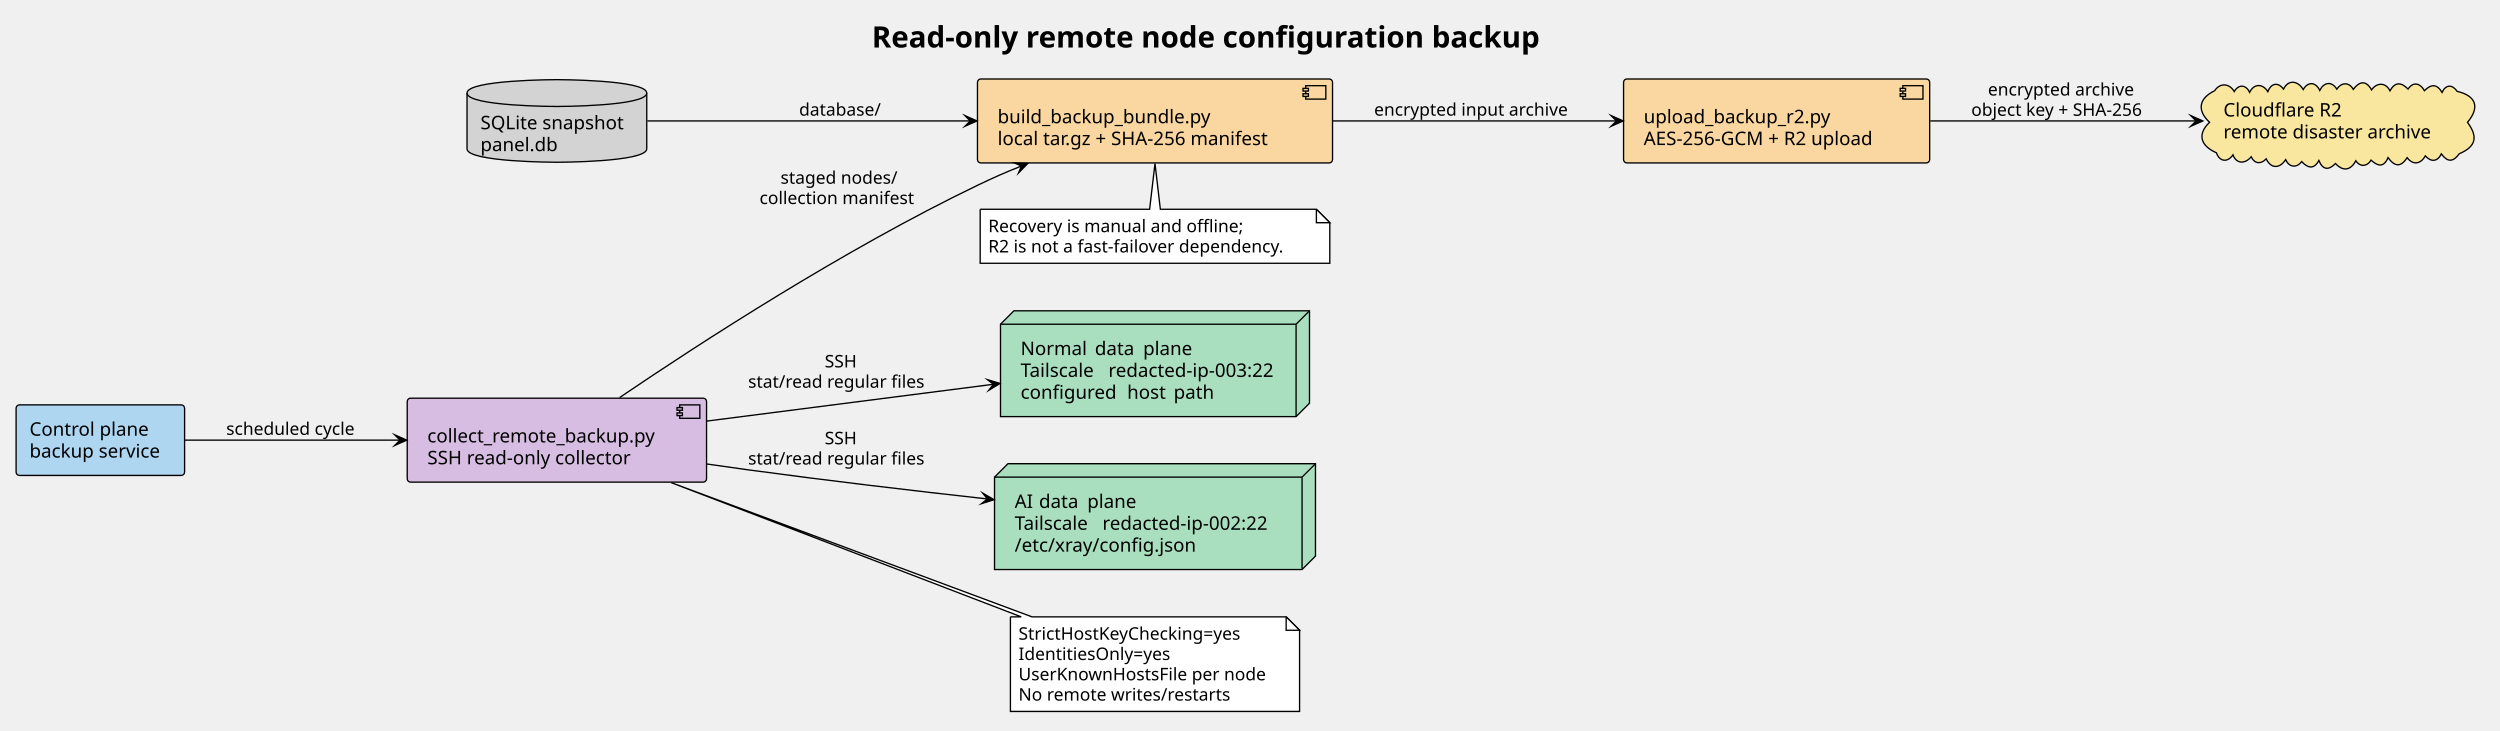
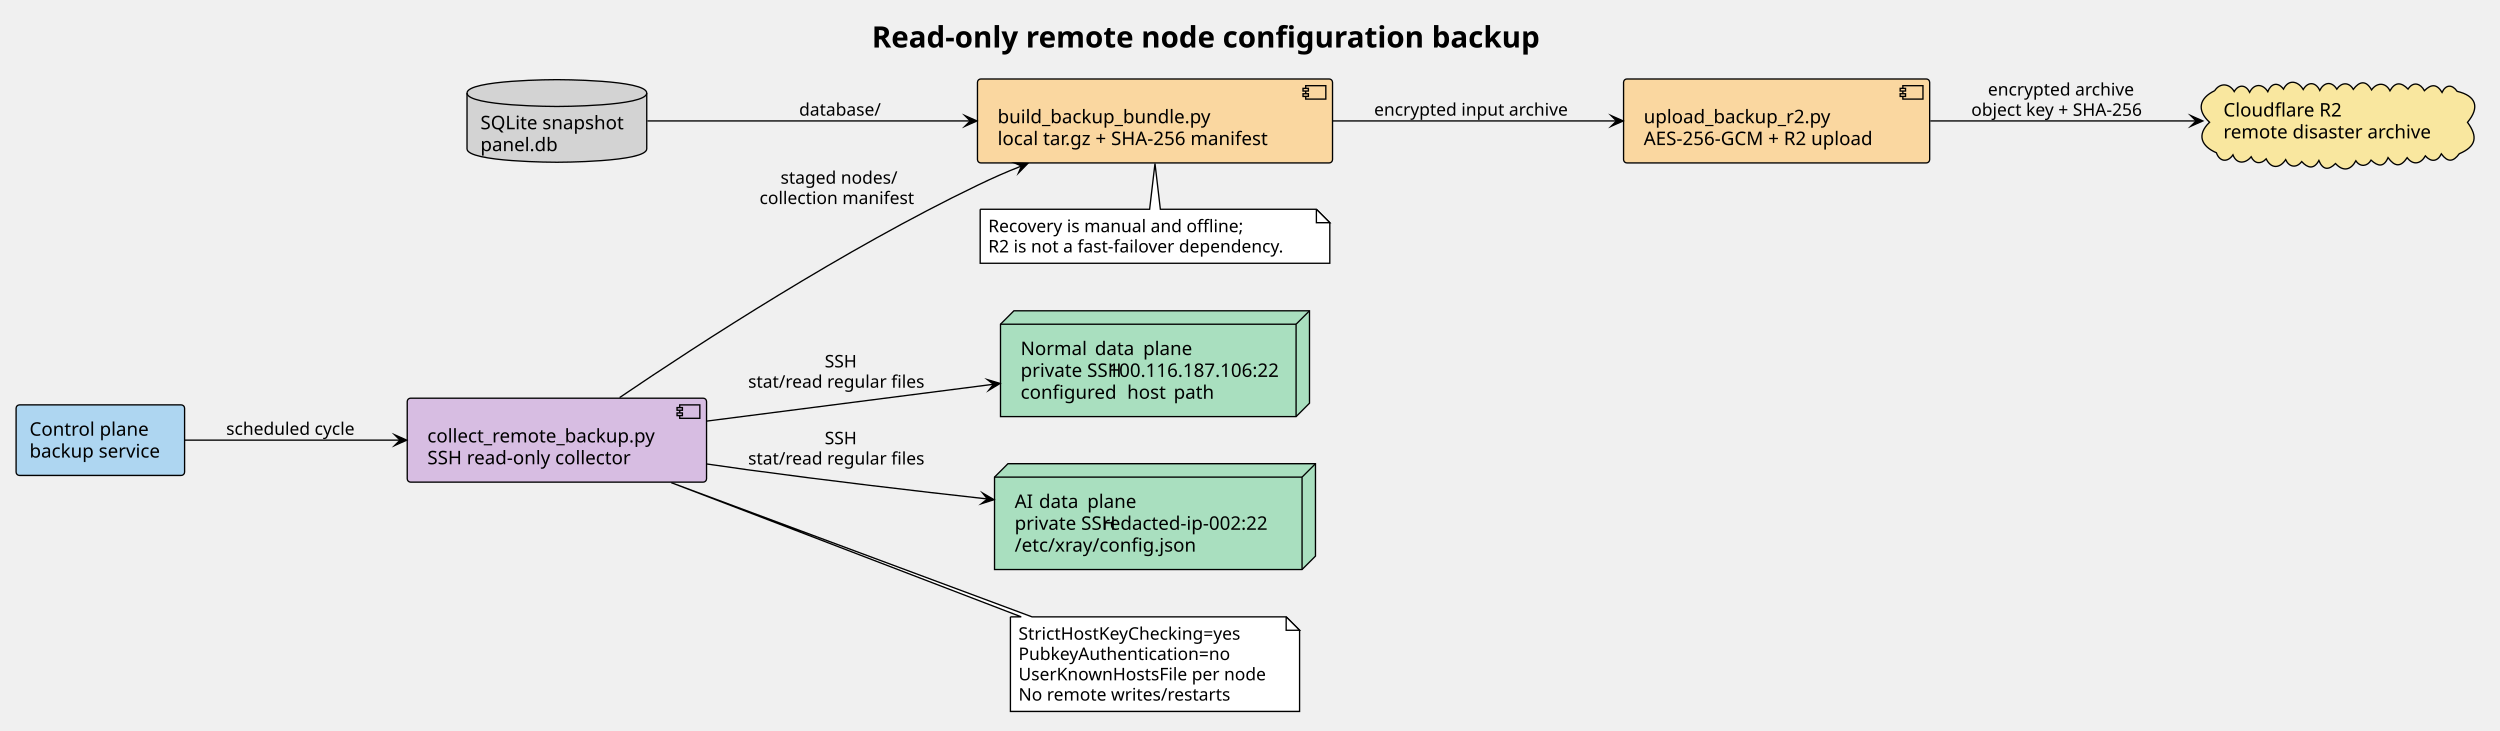
<svg xmlns="http://www.w3.org/2000/svg" contentStyleType="text/css" data-diagram-type="DESCRIPTION" height="545px" preserveAspectRatio="none" style="width:1864px;height:545px;background:#FFFFFF;" version="1.1" viewBox="0 0 1864 545" width="1864px" zoomAndPan="magnify">
  <defs />
  <g>
    <g class="title" data-source-line="2">
      <text fill="#000000" font-family="Verdana" font-size="22" font-weight="700" lengthAdjust="spacing" textLength="562.117" x="650.011" y="35.421">Read-only remote node configuration backup</text>
    </g>
    <g class="entity" data-qualified-name="control" data-source-line="5" id="ent0001">
      <rect fill="#AED6F1" height="52.594" rx="2.5" ry="2.5" style="stroke:#000000;stroke-width:1;" width="125.629" x="12" y="301.885" />
      <text fill="#000000" font-family="Verdana" font-size="14" lengthAdjust="spacing" textLength="94.206" x="22" y="324.88">Control plane</text>
      <text fill="#000000" font-family="Verdana" font-size="14" lengthAdjust="spacing" textLength="105.629" x="22" y="341.177">backup service</text>
    </g>
    <g class="entity" data-qualified-name="collector" data-source-line="6" id="ent0002">
      <rect fill="#D7BDE2" height="62.594" rx="2.5" ry="2.5" style="stroke:#000000;stroke-width:1;" width="223.169" x="303.63" y="296.885" />
      <rect fill="#D7BDE2" height="10" style="stroke:#000000;stroke-width:1;" width="15" x="506.799" y="301.885" />
      <rect fill="#D7BDE2" height="2" style="stroke:#000000;stroke-width:1;" width="4" x="504.799" y="303.885" />
      <rect fill="#D7BDE2" height="2" style="stroke:#000000;stroke-width:1;" width="4" x="504.799" y="307.885" />
      <text fill="#000000" font-family="Verdana" font-size="14" lengthAdjust="spacing" textLength="183.169" x="318.63" y="329.88">collect_remote_backup.py</text>
      <text fill="#000000" font-family="Verdana" font-size="14" lengthAdjust="spacing" textLength="163.864" x="318.63" y="346.177">SSH read-only collector</text>
    </g>
    <g class="entity" data-qualified-name="normal" data-source-line="7" id="ent0003">
      <polygon fill="#A9DFBF" points="745.97,241.735,755.97,231.735,976.358,231.735,976.358,300.626,966.358,310.626,745.97,310.626,745.97,241.735" style="stroke:#000000;stroke-width:1;stroke-linejoin:miter;stroke-miterlimit:10;" />
      <line style="stroke:#000000;stroke-width:1;" x1="966.358" x2="976.358" y1="241.735" y2="231.735" />
      <line style="stroke:#000000;stroke-width:1;" x1="745.97" x2="966.358" y1="241.735" y2="241.735" />
      <line style="stroke:#000000;stroke-width:1;" x1="966.358" x2="966.358" y1="241.735" y2="310.626" />
      <text fill="#000000" font-family="Verdana" font-size="14" lengthAdjust="spacing" textLength="50.9" x="760.97" y="264.73">Normal</text>
      <text fill="#000000" font-family="Verdana" font-size="14" lengthAdjust="spacing" textLength="4.45" x="811.87" y="264.73"> </text>
      <text fill="#000000" font-family="Verdana" font-size="14" lengthAdjust="spacing" textLength="31.534" x="816.321" y="264.73">data</text>
      <text fill="#000000" font-family="Verdana" font-size="14" lengthAdjust="spacing" textLength="4.45" x="847.855" y="264.73"> </text>
      <text fill="#000000" font-family="Verdana" font-size="14" lengthAdjust="spacing" textLength="38.842" x="852.305" y="264.73">plane</text>
-       <text fill="#000000" font-family="Verdana" font-size="14" lengthAdjust="spacing" textLength="60.983" x="760.97" y="281.027">Tailscale</text>
+       <text fill="#000000" font-family="Verdana" font-size="14" lengthAdjust="spacing" textLength="60.983" x="760.97" y="281.027">private SSH</text>
      <text fill="#000000" font-family="Verdana" font-size="14" lengthAdjust="spacing" textLength="4.45" x="821.953" y="281.027"> </text>
-       <text fill="#000000" font-family="Verdana" font-size="14" lengthAdjust="spacing" textLength="124.954" x="826.404" y="281.027">redacted-ip-003:22</text>
+       <text fill="#000000" font-family="Verdana" font-size="14" lengthAdjust="spacing" textLength="124.954" x="826.404" y="281.027">100.116.187.106:22</text>
      <text fill="#000000" font-family="Verdana" font-size="14" lengthAdjust="spacing" textLength="74.97" x="760.97" y="297.324">configured</text>
      <text fill="#000000" font-family="Verdana" font-size="14" lengthAdjust="spacing" textLength="4.45" x="835.94" y="297.324"> </text>
      <text fill="#000000" font-family="Verdana" font-size="14" lengthAdjust="spacing" textLength="30.222" x="840.39" y="297.324">host</text>
      <text fill="#000000" font-family="Verdana" font-size="14" lengthAdjust="spacing" textLength="4.45" x="870.612" y="297.324"> </text>
      <text fill="#000000" font-family="Verdana" font-size="14" lengthAdjust="spacing" textLength="31.828" x="875.062" y="297.324">path</text>
    </g>
    <g class="entity" data-qualified-name="ai" data-source-line="8" id="ent0004">
      <polygon fill="#A9DFBF" points="741.52,355.735,751.52,345.735,980.815,345.735,980.815,414.626,970.815,424.626,741.52,424.626,741.52,355.735" style="stroke:#000000;stroke-width:1;stroke-linejoin:miter;stroke-miterlimit:10;" />
      <line style="stroke:#000000;stroke-width:1;" x1="970.815" x2="980.815" y1="355.735" y2="345.735" />
      <line style="stroke:#000000;stroke-width:1;" x1="741.52" x2="970.815" y1="355.735" y2="355.735" />
      <line style="stroke:#000000;stroke-width:1;" x1="970.815" x2="970.815" y1="355.735" y2="424.626" />
      <text fill="#000000" font-family="Verdana" font-size="14" lengthAdjust="spacing" textLength="13.706" x="756.52" y="378.73">AI</text>
      <text fill="#000000" font-family="Verdana" font-size="14" lengthAdjust="spacing" textLength="4.45" x="770.226" y="378.73"> </text>
      <text fill="#000000" font-family="Verdana" font-size="14" lengthAdjust="spacing" textLength="31.534" x="774.676" y="378.73">data</text>
      <text fill="#000000" font-family="Verdana" font-size="14" lengthAdjust="spacing" textLength="4.45" x="806.21" y="378.73"> </text>
      <text fill="#000000" font-family="Verdana" font-size="14" lengthAdjust="spacing" textLength="38.842" x="810.661" y="378.73">plane</text>
-       <text fill="#000000" font-family="Verdana" font-size="14" lengthAdjust="spacing" textLength="60.983" x="756.52" y="395.027">Tailscale</text>
+       <text fill="#000000" font-family="Verdana" font-size="14" lengthAdjust="spacing" textLength="60.983" x="756.52" y="395.027">private SSH</text>
      <text fill="#000000" font-family="Verdana" font-size="14" lengthAdjust="spacing" textLength="4.45" x="817.503" y="395.027"> </text>
      <text fill="#000000" font-family="Verdana" font-size="14" lengthAdjust="spacing" textLength="133.861" x="821.954" y="395.027">redacted-ip-002:22</text>
      <text fill="#000000" font-family="Verdana" font-size="14" lengthAdjust="spacing" textLength="142.769" x="756.52" y="411.324">/etc/xray/config.json</text>
    </g>
    <g class="entity" data-qualified-name="bundle" data-source-line="9" id="ent0005">
      <rect fill="#FAD7A0" height="62.594" rx="2.5" ry="2.5" style="stroke:#000000;stroke-width:1;" width="264.731" x="728.8" y="58.885" />
      <rect fill="#FAD7A0" height="10" style="stroke:#000000;stroke-width:1;" width="15" x="973.531" y="63.885" />
      <rect fill="#FAD7A0" height="2" style="stroke:#000000;stroke-width:1;" width="4" x="971.531" y="65.885" />
      <rect fill="#FAD7A0" height="2" style="stroke:#000000;stroke-width:1;" width="4" x="971.531" y="69.885" />
      <text fill="#000000" font-family="Verdana" font-size="14" lengthAdjust="spacing" textLength="169.101" x="743.8" y="91.88">build_backup_bundle.py</text>
      <text fill="#000000" font-family="Verdana" font-size="14" lengthAdjust="spacing" textLength="224.731" x="743.8" y="108.177">local tar.gz + SHA-256 manifest</text>
    </g>
    <g class="entity" data-qualified-name="uploader" data-source-line="10" id="ent0006">
      <rect fill="#FAD7A0" height="62.594" rx="2.5" ry="2.5" style="stroke:#000000;stroke-width:1;" width="228.234" x="1210.53" y="58.885" />
      <rect fill="#FAD7A0" height="10" style="stroke:#000000;stroke-width:1;" width="15" x="1418.764" y="63.885" />
      <rect fill="#FAD7A0" height="2" style="stroke:#000000;stroke-width:1;" width="4" x="1416.764" y="65.885" />
      <rect fill="#FAD7A0" height="2" style="stroke:#000000;stroke-width:1;" width="4" x="1416.764" y="69.885" />
      <text fill="#000000" font-family="Verdana" font-size="14" lengthAdjust="spacing" textLength="148.996" x="1225.53" y="91.88">upload_backup_r2.py</text>
      <text fill="#000000" font-family="Verdana" font-size="14" lengthAdjust="spacing" textLength="188.234" x="1225.53" y="108.177">AES-256-GCM + R2 upload</text>
    </g>
    <g class="entity" data-qualified-name="r2" data-source-line="11" id="ent0007">
      <path d="M1651.245,67.65 C1655.28,61.488 1662.308,62.115 1665.839,68.249 C1669.165,62.59 1674.56,63.114 1677.345,68.797 C1680.64,62.115 1687.1,62.27 1690.86,68.302 C1693.225,62.251 1698.346,60.742 1702.569,66.452 C1706.456,58.599 1713.679,60.633 1717.295,66.739 C1720.84,60.557 1726.706,61.152 1729.603,67.381 C1732.61,61.397 1738.417,60.162 1742.325,66.446 C1745.729,61.375 1751.355,60.959 1754.614,66.612 C1759.157,60.543 1764.095,59.602 1768.242,67.012 C1772.078,61.491 1778.677,61.191 1781.95,67.657 C1785.869,60.879 1790.414,61.237 1795.443,66.403 C1799.417,60.399 1804.774,62.264 1807.63,67.603 C1812.702,62.65 1816.817,62.37 1820.789,68.868 C1823.613,62.835 1828.476,62.883 1832.059,68.109 C1846.258,71.437 1849.139,80.019 1839.765,91.211 C1847.692,101.972 1846.282,109.233 1833.651,114.627 C1829.074,120.91 1824.966,121.111 1820.268,114.754 C1817.436,120.665 1812.534,120.98 1808.358,116.26 C1804.989,122.147 1799.321,123.539 1794.787,117.596 C1789.82,124.998 1785.444,124.252 1780.524,117.548 C1777.248,125.079 1772.918,124.022 1767.862,119.403 C1765.14,124.185 1759.701,124.762 1756.549,119.907 C1752.643,127.027 1747.044,128.098 1741.355,121.948 C1736.175,127.127 1731.907,126.796 1728.951,119.7 C1725.223,126.578 1720.595,125.353 1716.149,120.484 C1712.225,125.575 1706.804,124.74 1704.17,119.05 C1699.895,125.664 1693.356,126.119 1689.665,118.457 C1685.815,122.62 1680.998,122.252 1678.449,116.921 C1674.353,122.013 1667.673,122.766 1664.889,115.483 C1660.888,121.346 1654.925,120.694 1652.541,113.904 C1641.463,109.102 1637.53,100.662 1647.448,91.158 C1637.694,82.164 1639.693,73.203 1651.245,67.65" fill="#F9E79F" style="stroke:#000000;stroke-width:1;" />
      <text fill="#000000" font-family="Verdana" font-size="14" lengthAdjust="spacing" textLength="94.842" x="1657.76" y="86.88">Cloudflare R2</text>
      <text fill="#000000" font-family="Verdana" font-size="14" lengthAdjust="spacing" textLength="167.07" x="1657.76" y="103.177">remote disaster archive</text>
    </g>
    <g class="entity" data-qualified-name="db" data-source-line="12" id="ent0008">
      <path d="M348.21,69.385 C348.21,59.385 415.212,59.385 415.212,59.385 C415.212,59.385 482.213,59.385 482.213,69.385 L482.213,110.979 C482.213,120.979 415.212,120.979 415.212,120.979 C415.212,120.979 348.21,120.979 348.21,110.979 L348.21,69.385" fill="#D3D3D3" style="stroke:#000000;stroke-width:1;" />
      <path d="M348.21,69.385 C348.21,79.385 415.212,79.385 415.212,79.385 C415.212,79.385 482.213,79.385 482.213,69.385" fill="none" style="stroke:#000000;stroke-width:1;" />
      <text fill="#000000" font-family="Verdana" font-size="14" lengthAdjust="spacing" textLength="114.003" x="358.21" y="96.38">SQLite snapshot</text>
      <text fill="#000000" font-family="Verdana" font-size="14" lengthAdjust="spacing" textLength="61.065" x="358.21" y="112.677">panel.db</text>
    </g>
    <g class="entity" data-qualified-name="GMN16" data-source-line="23" id="ent0017">
      <path d="M753.37,459.915 L753.37,530.447 A0,0 0 0 0 753.37,530.447 L968.964,530.447 A0,0 0 0 0 968.964,530.447 L968.964,469.915 L958.964,459.915 L769.43,459.915 L500.5,359.885 L761.43,459.915 L753.37,459.915 A0,0 0 0 0 753.37,459.915" fill="#FFFFFF" style="stroke:#000000;stroke-width:1;" />
      <path d="M958.964,459.915 L958.964,469.915 L968.964,469.915 L958.964,459.915" fill="#FFFFFF" style="stroke:#000000;stroke-width:1;" />
      <text fill="#000000" font-family="Verdana" font-size="13" lengthAdjust="spacing" textLength="181.816" x="759.37" y="476.982">StrictHostKeyChecking=yes</text>
-       <text fill="#000000" font-family="Verdana" font-size="13" lengthAdjust="spacing" textLength="123.646" x="759.37" y="492.115">IdentitiesOnly=yes</text>
+       <text fill="#000000" font-family="Verdana" font-size="13" lengthAdjust="spacing" textLength="123.646" x="759.37" y="492.115">PubkeyAuthentication=no</text>
      <text fill="#000000" font-family="Verdana" font-size="13" lengthAdjust="spacing" textLength="194.594" x="759.37" y="507.248">UserKnownHostsFile per node</text>
      <text fill="#000000" font-family="Verdana" font-size="13" lengthAdjust="spacing" textLength="167.229" x="759.37" y="522.381">No remote writes/restarts</text>
    </g>
    <g class="entity" data-qualified-name="GMN19" data-source-line="30" id="ent0020">
      <path d="M730.83,156.045 L730.83,196.311 A0,0 0 0 0 730.83,196.311 L991.499,196.311 A0,0 0 0 0 991.499,196.311 L991.499,166.045 L981.499,156.045 L865.16,156.045 L861.16,121.905 L857.16,156.045 L730.83,156.045 A0,0 0 0 0 730.83,156.045" fill="#FFFFFF" style="stroke:#000000;stroke-width:1;" />
      <path d="M981.499,156.045 L981.499,166.045 L991.499,166.045 L981.499,156.045" fill="#FFFFFF" style="stroke:#000000;stroke-width:1;" />
      <text fill="#000000" font-family="Verdana" font-size="13" lengthAdjust="spacing" textLength="205.867" x="736.83" y="173.112">Recovery is manual and offline;</text>
      <text fill="#000000" font-family="Verdana" font-size="13" lengthAdjust="spacing" textLength="239.668" x="736.83" y="188.245">R2 is not a fast-failover dependency.</text>
    </g>
    <g class="link" data-entity-1="ent0001" data-entity-2="ent0002" data-link-type="dependency" data-source-line="14" id="lnk9">
      <path d="M137.88,328.175 C184.06,328.175 243.32,328.175 298.25,328.175" fill="none" id="control-to-collector" style="stroke:#000000;stroke-width:1;" />
      <polygon fill="#000000" points="303.25,328.175,294.25,324.175,298.25,328.175,294.25,332.175,303.25,328.175" style="stroke:#000000;stroke-width:1;stroke-linejoin:miter;stroke-miterlimit:10;" />
      <text fill="#000000" font-family="Verdana" font-size="13" lengthAdjust="spacing" textLength="104.241" x="168.63" y="324.242">scheduled cycle</text>
    </g>
    <g class="link" data-entity-1="ent0002" data-entity-2="ent0003" data-link-type="dependency" data-source-line="15" id="lnk10">
      <path d="M527.1,313.945 C593.74,305.385 673.431,295.152 740.711,286.512" fill="none" id="collector-to-normal" style="stroke:#000000;stroke-width:1;" />
      <polygon fill="#000000" points="745.67,285.875,736.234,283.054,740.711,286.512,737.253,290.989,745.67,285.875" style="stroke:#000000;stroke-width:1;stroke-linejoin:miter;stroke-miterlimit:10;" />
      <text fill="#000000" font-family="Verdana" font-size="13" lengthAdjust="spacing" textLength="26.279" x="614.894" y="273.962">SSH</text>
      <text fill="#000000" font-family="Verdana" font-size="13" lengthAdjust="spacing" textLength="140.467" x="557.8" y="289.095">stat/read regular files</text>
    </g>
    <g class="link" data-entity-1="ent0002" data-entity-2="ent0004" data-link-type="dependency" data-source-line="16" id="lnk11">
      <path d="M527.04,345.955 C537.1,347.435 547.13,348.865 556.8,350.175 C617.48,358.425 680.181,365.803 736.191,372.023" fill="none" id="collector-to-ai" style="stroke:#000000;stroke-width:1;" />
      <polygon fill="#000000" points="741.16,372.575,732.657,367.606,736.191,372.023,731.774,375.558,741.16,372.575" style="stroke:#000000;stroke-width:1;stroke-linejoin:miter;stroke-miterlimit:10;" />
      <text fill="#000000" font-family="Verdana" font-size="13" lengthAdjust="spacing" textLength="26.279" x="614.894" y="331.242">SSH</text>
      <text fill="#000000" font-family="Verdana" font-size="13" lengthAdjust="spacing" textLength="140.467" x="557.8" y="346.375">stat/read regular files</text>
    </g>
    <g class="link" data-entity-1="ent0002" data-entity-2="ent0005" data-link-type="dependency" data-source-line="17" id="lnk12">
      <path d="M462,296.405 C521.53,256.025 629.64,185.865 728.8,138.175 C740.72,132.445 748.882,128.818 761.642,123.758" fill="none" id="collector-to-bundle" style="stroke:#000000;stroke-width:1;" />
      <polygon fill="#000000" points="766.29,121.915,756.449,121.515,761.642,123.758,759.398,128.951,766.29,121.915" style="stroke:#000000;stroke-width:1;stroke-linejoin:miter;stroke-miterlimit:10;" />
      <text fill="#000000" font-family="Verdana" font-size="13" lengthAdjust="spacing" textLength="92.066" x="581.982" y="137.012">staged nodes/</text>
      <text fill="#000000" font-family="Verdana" font-size="13" lengthAdjust="spacing" textLength="123.43" x="566.3" y="152.145">collection manifest</text>
    </g>
    <g class="link" data-entity-1="ent0008" data-entity-2="ent0005" data-link-type="dependency" data-source-line="18" id="lnk13">
      <path d="M482.68,90.175 C547.38,90.175 642.52,90.175 723.4,90.175" fill="none" id="db-to-bundle" style="stroke:#000000;stroke-width:1;" />
      <polygon fill="#000000" points="728.4,90.175,719.4,86.175,723.4,90.175,719.4,94.175,728.4,90.175" style="stroke:#000000;stroke-width:1;stroke-linejoin:miter;stroke-miterlimit:10;" />
      <text fill="#000000" font-family="Verdana" font-size="13" lengthAdjust="spacing" textLength="64.651" x="595.8" y="86.242">database/</text>
    </g>
    <g class="link" data-entity-1="ent0005" data-entity-2="ent0006" data-link-type="dependency" data-source-line="19" id="lnk14">
      <path d="M993.79,90.175 C1062.12,90.175 1139.78,90.175 1205.25,90.175" fill="none" id="bundle-to-uploader" style="stroke:#000000;stroke-width:1;" />
      <polygon fill="#000000" points="1210.25,90.175,1201.25,86.175,1205.25,90.175,1201.25,94.175,1210.25,90.175" style="stroke:#000000;stroke-width:1;stroke-linejoin:miter;stroke-miterlimit:10;" />
      <text fill="#000000" font-family="Verdana" font-size="13" lengthAdjust="spacing" textLength="155.727" x="1024.53" y="86.242">encrypted input archive</text>
    </g>
    <g class="link" data-entity-1="ent0006" data-entity-2="ent0007" data-link-type="dependency" data-source-line="20" id="lnk15">
      <path d="M1439.23,90.175 C1502.89,90.175 1576.48,90.175 1637.4,90.175" fill="none" id="uploader-to-r2" style="stroke:#000000;stroke-width:1;" />
      <polygon fill="#000000" points="1642.4,90.175,1633.4,86.175,1637.4,90.175,1633.4,94.175,1642.4,90.175" style="stroke:#000000;stroke-width:1;stroke-linejoin:miter;stroke-miterlimit:10;" />
      <text fill="#000000" font-family="Verdana" font-size="13" lengthAdjust="spacing" textLength="118.155" x="1482.179" y="71.242">encrypted archive</text>
      <text fill="#000000" font-family="Verdana" font-size="13" lengthAdjust="spacing" textLength="142.994" x="1469.76" y="86.375">object key + SHA-256</text>
    </g>
  </g>
</svg>
